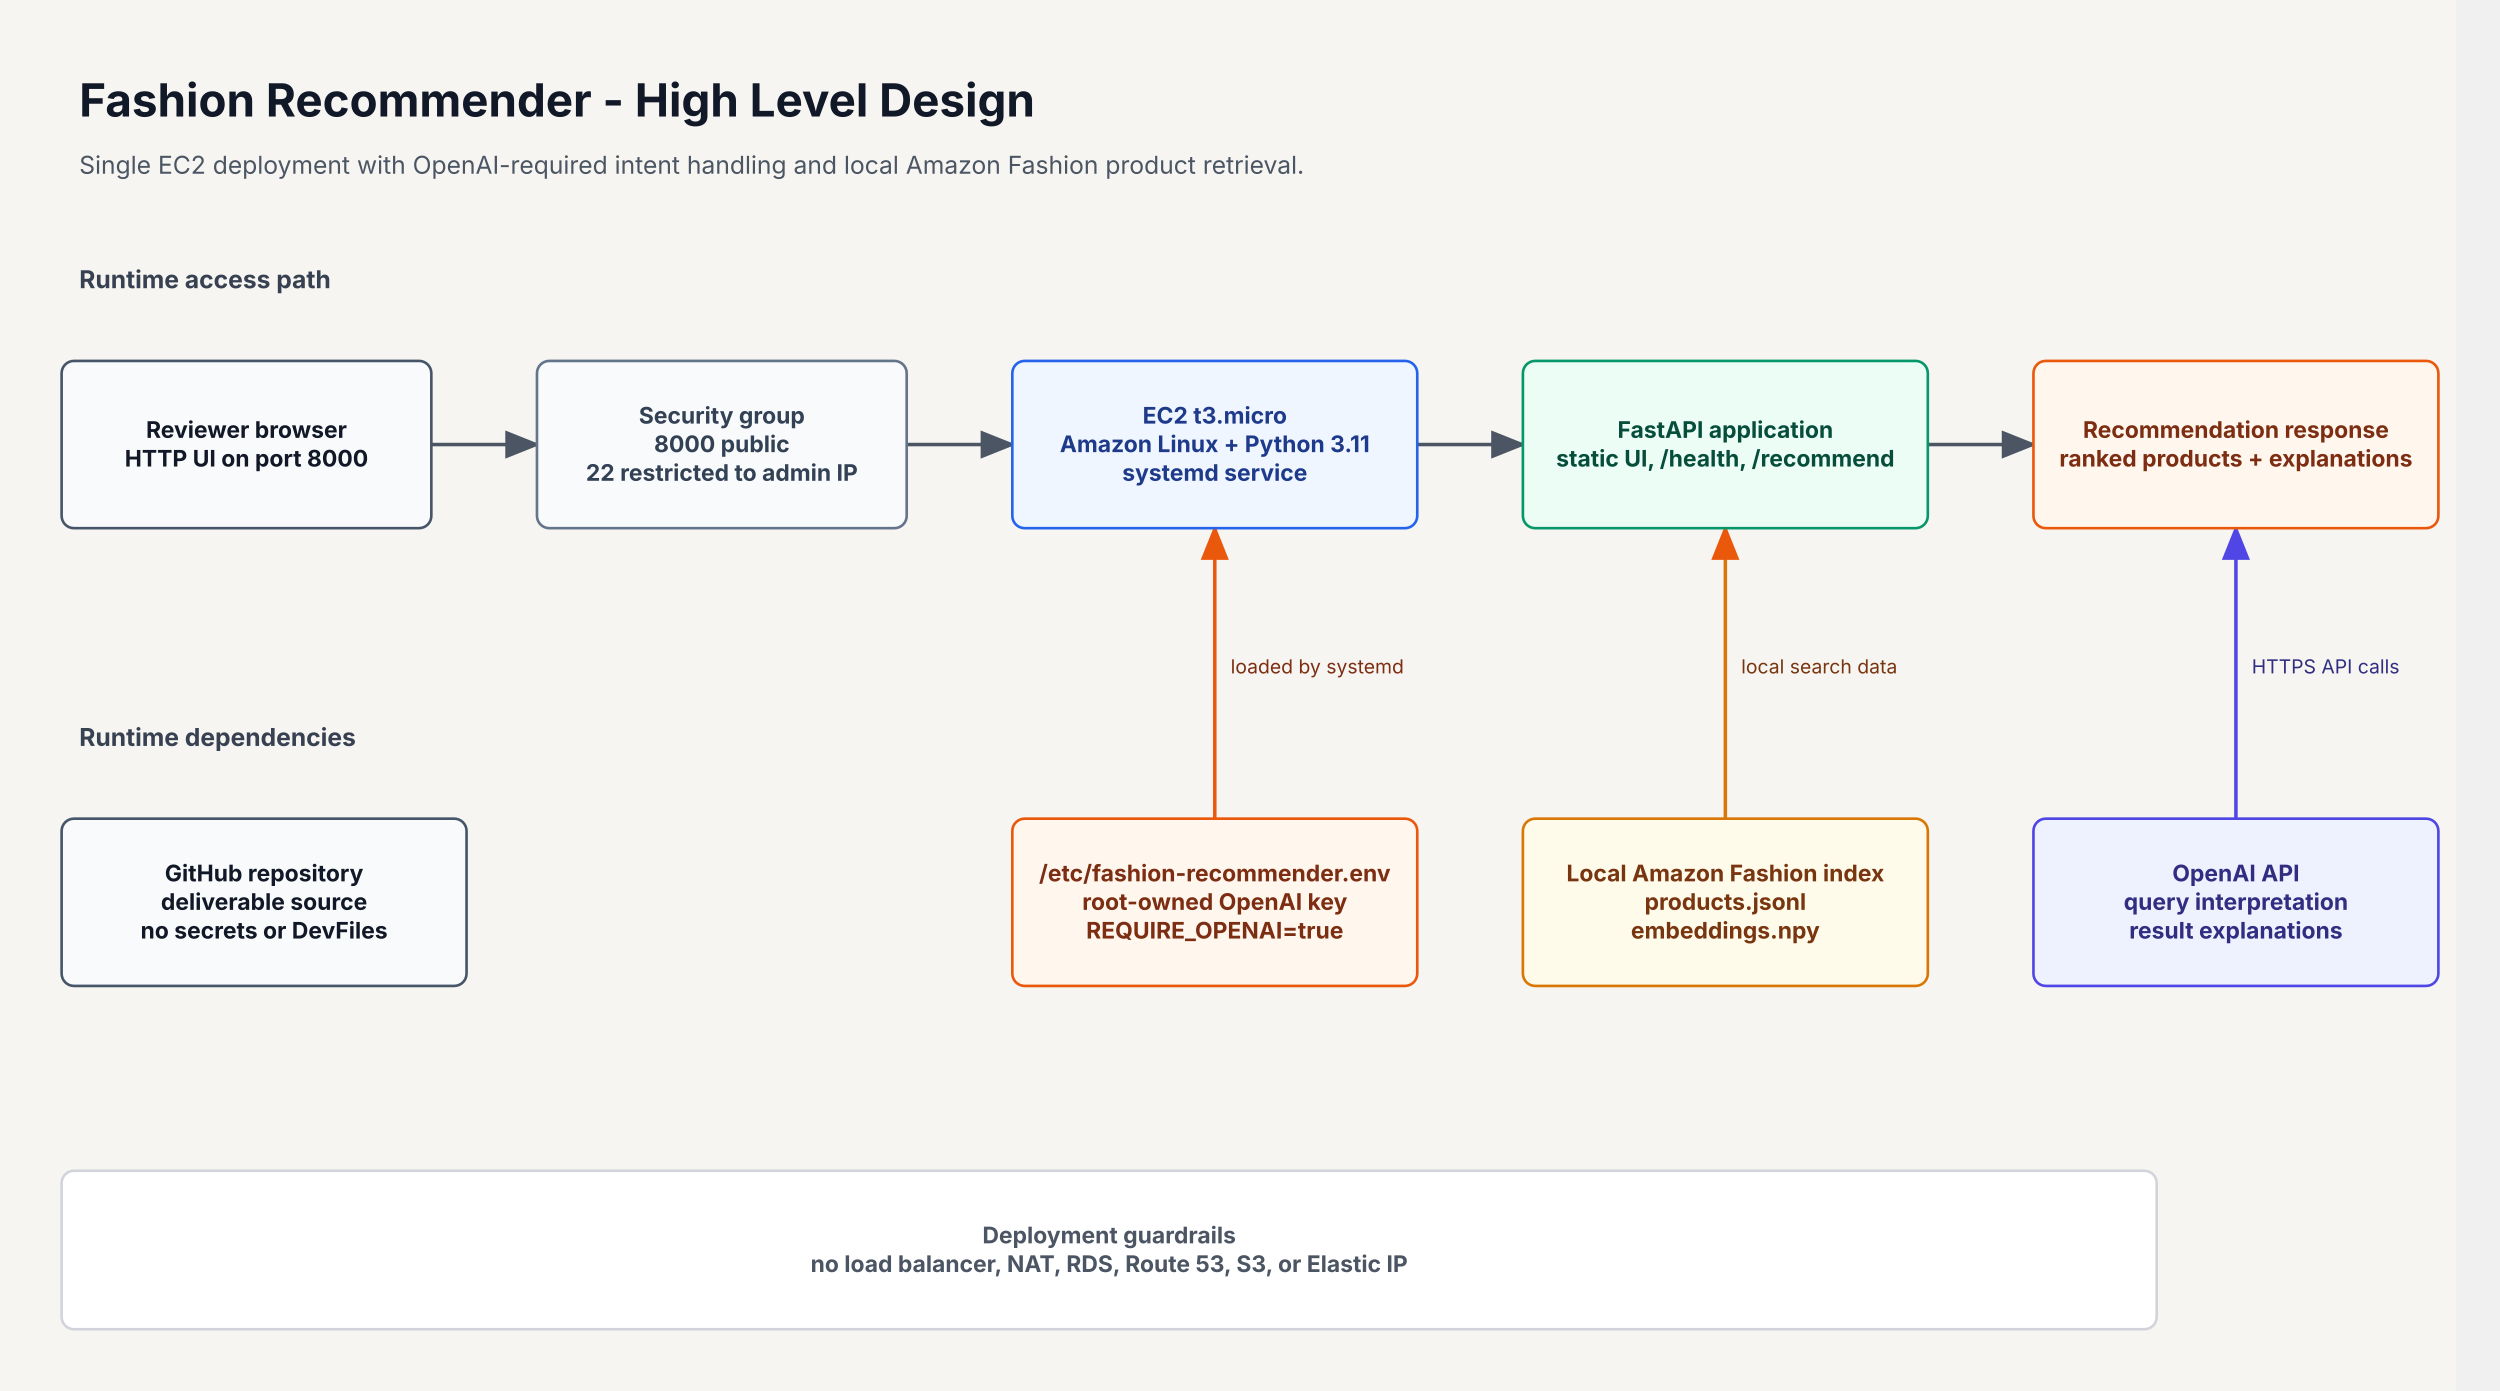
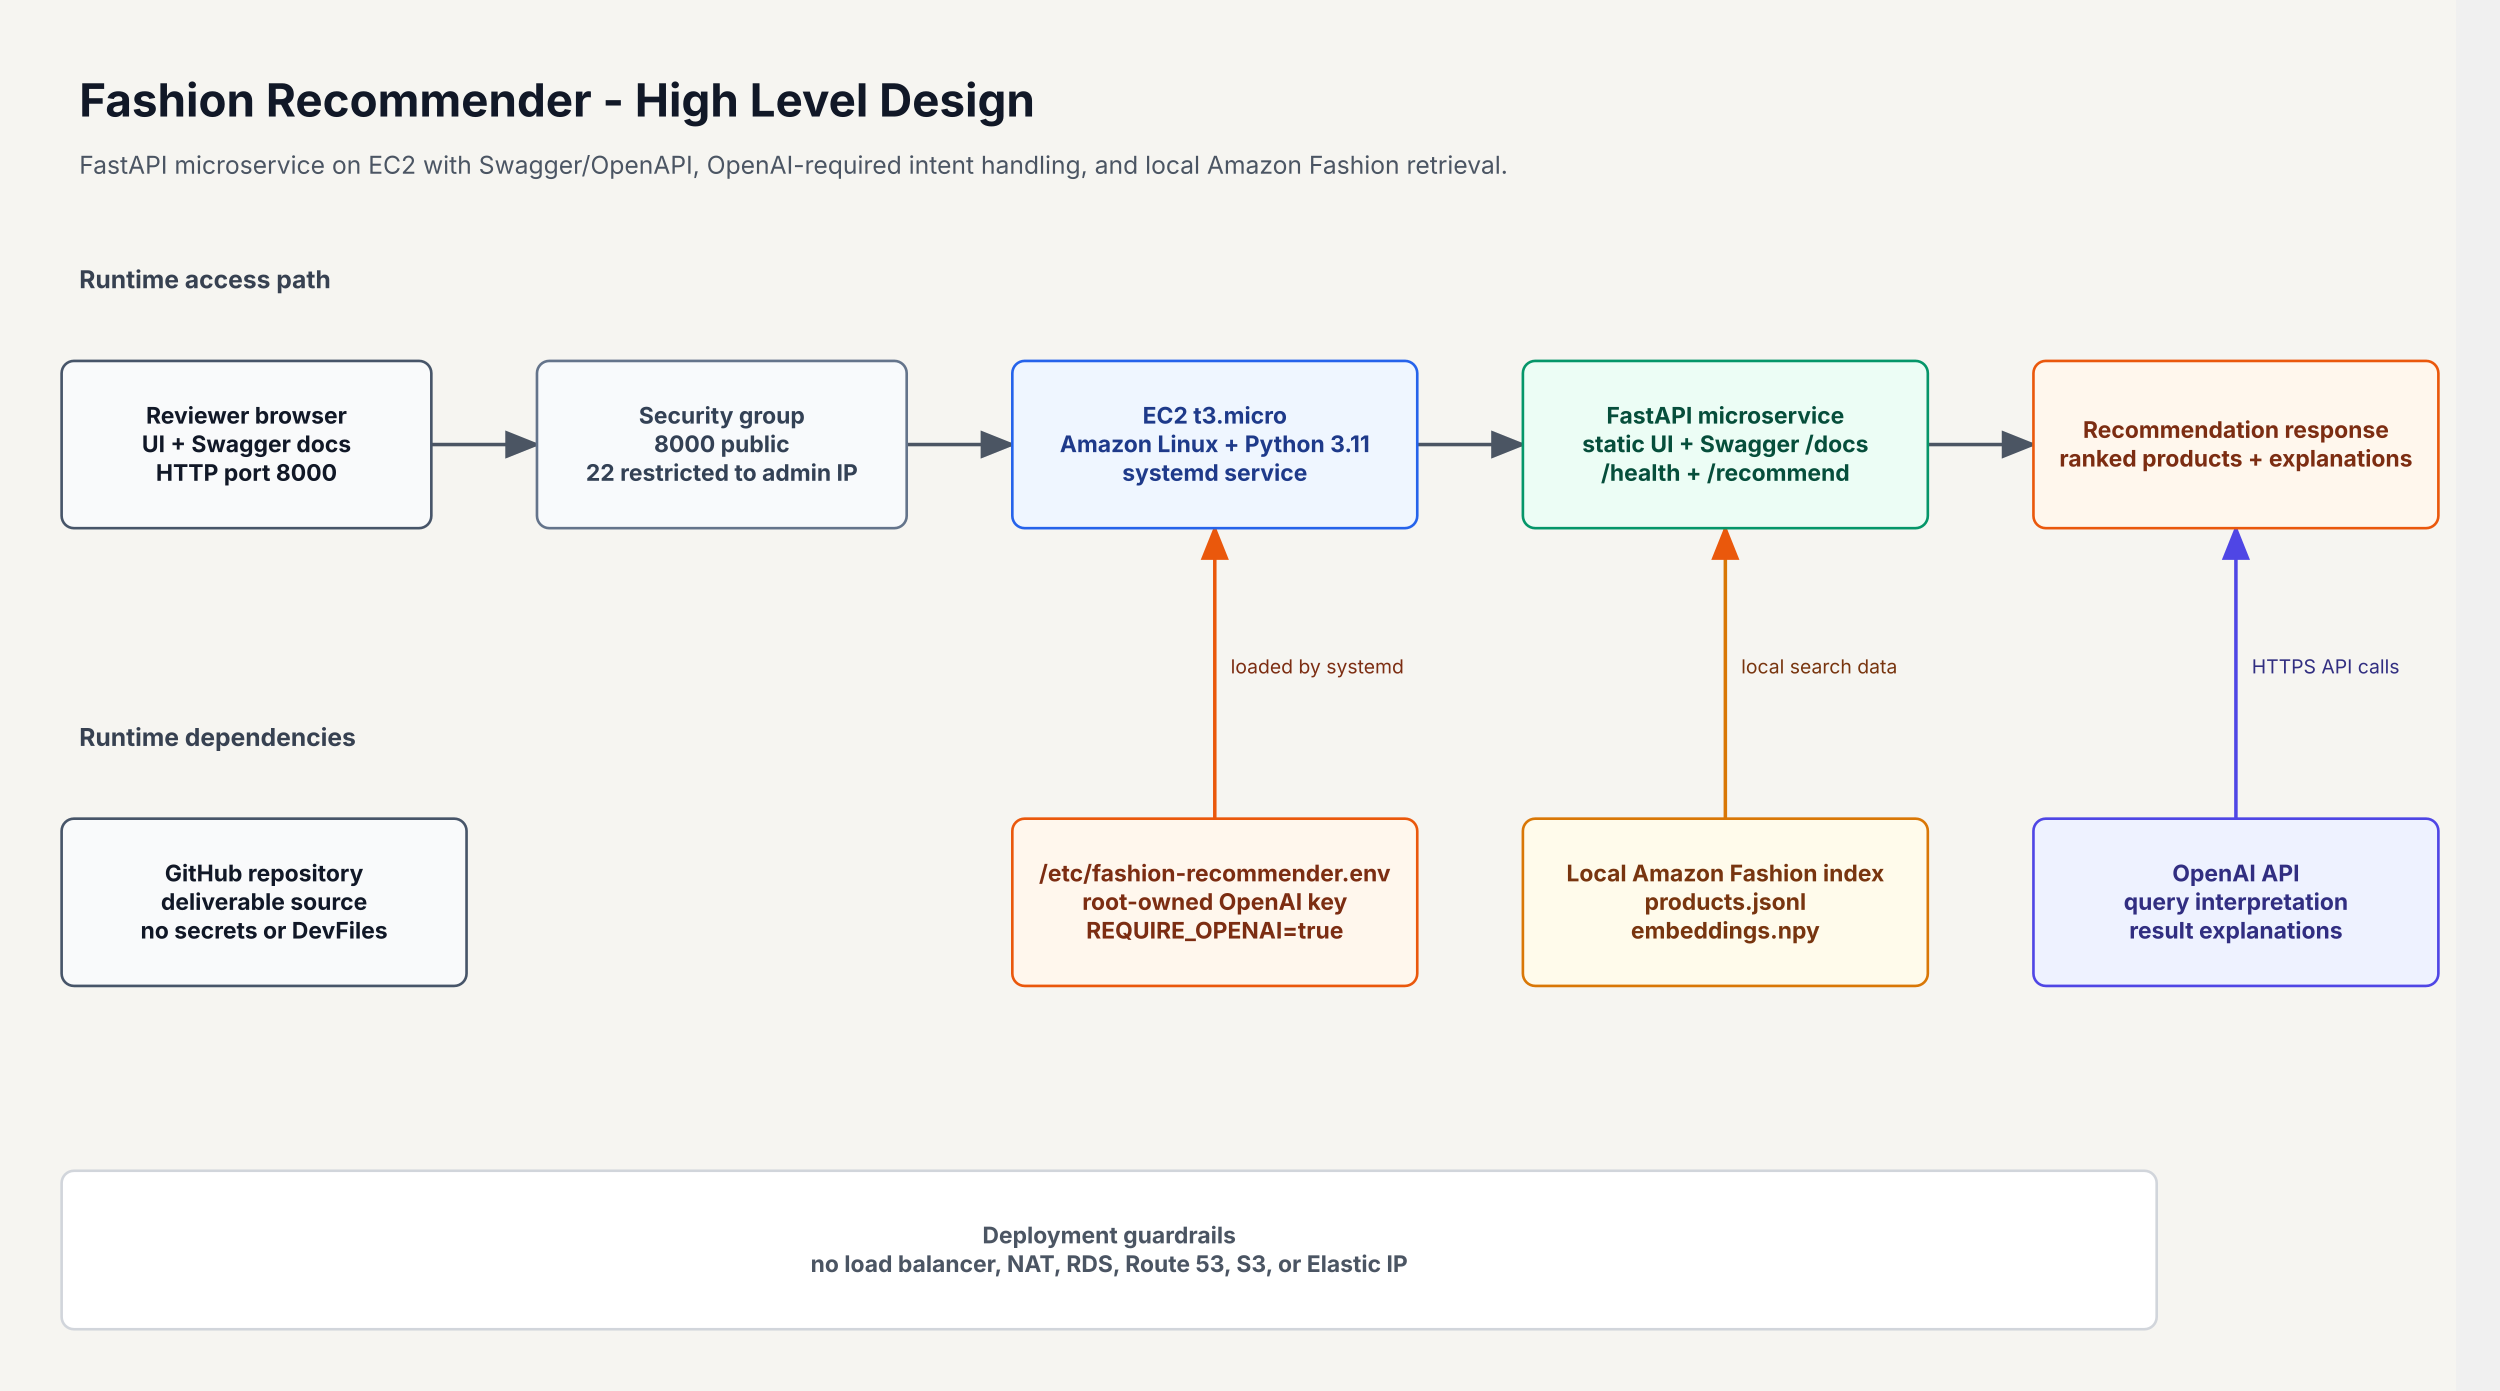
<svg xmlns="http://www.w3.org/2000/svg" width="1420" height="790" viewBox="25 0 1420 790" role="img" aria-label="hld diagram">
  <defs>
    <marker id="arrow" markerWidth="10" markerHeight="8" refX="9" refY="4" orient="auto" markerUnits="strokeWidth">
      <path d="M 0 0 L 10 4 L 0 8 z" fill="#4b5563" />
    </marker>
    <marker id="arrowBlue" markerWidth="10" markerHeight="8" refX="9" refY="4" orient="auto" markerUnits="strokeWidth">
      <path d="M 0 0 L 10 4 L 0 8 z" fill="#4f46e5" />
    </marker>
    <marker id="arrowOrange" markerWidth="10" markerHeight="8" refX="9" refY="4" orient="auto" markerUnits="strokeWidth">
      <path d="M 0 0 L 10 4 L 0 8 z" fill="#ea580c" />
    </marker>
  </defs>
  <rect x="0" y="0" width="100%" height="100%" fill="#f6f5f1" />
  <line x1="270.0" y1="252.5" x2="330.0" y2="252.5" stroke="#4b5563" stroke-width="2" marker-end="url(#arrow)" />
  <line x1="540.0" y1="252.5" x2="600.0" y2="252.5" stroke="#4b5563" stroke-width="2" marker-end="url(#arrow)" />
  <line x1="830.0" y1="252.5" x2="890.0" y2="252.5" stroke="#4b5563" stroke-width="2" marker-end="url(#arrow)" />
  <line x1="1120.0" y1="252.5" x2="1180.0" y2="252.5" stroke="#4b5563" stroke-width="2" marker-end="url(#arrow)" />
  <line x1="715.0" y1="465.0" x2="715.0" y2="300.0" stroke="#ea580c" stroke-width="2" marker-end="url(#arrowOrange)" />
  <text x="724.0" y="382.5" text-anchor="start" font-family="Inter, Segoe UI, Arial, sans-serif" font-size="11" fill="#7c2d12">loaded by systemd</text>
  <line x1="1005.0" y1="465.0" x2="1005.0" y2="300.0" stroke="#d97706" stroke-width="2" marker-end="url(#arrowOrange)" />
  <text x="1014.0" y="382.5" text-anchor="start" font-family="Inter, Segoe UI, Arial, sans-serif" font-size="11" fill="#78350f">local search data</text>
  <line x1="1295.0" y1="465.0" x2="1295.0" y2="300.0" stroke="#4f46e5" stroke-width="2" marker-end="url(#arrowBlue)" />
  <text x="1304.0" y="382.5" text-anchor="start" font-family="Inter, Segoe UI, Arial, sans-serif" font-size="11" fill="#312e81">HTTPS API calls</text>
  <text x="70.0" y="66.2" text-anchor="start" font-family="Inter, Segoe UI, Arial, sans-serif" font-size="26" font-weight="700" fill="#111827">Fashion Recommender - High Level Design</text>
-   <text x="70.0" y="98.7" text-anchor="start" font-family="Inter, Segoe UI, Arial, sans-serif" font-size="14" font-weight="400" fill="#4b5563">Single EC2 deployment with OpenAI-required intent handling and local Amazon Fashion product retrieval.</text>
+   <text x="70.0" y="98.7" text-anchor="start" font-family="Inter, Segoe UI, Arial, sans-serif" font-size="14" font-weight="400" fill="#4b5563">FastAPI microservice on EC2 with Swagger/OpenAPI, OpenAI-required intent handling, and local Amazon Fashion retrieval.</text>
  <text x="70.0" y="163.7" text-anchor="start" font-family="Inter, Segoe UI, Arial, sans-serif" font-size="14" font-weight="700" fill="#374151">Runtime access path</text>
  <rect x="60.0" y="205.0" width="210.0" height="95.0" rx="7" ry="7" fill="#f9fafb" stroke="#475569" stroke-width="1.5" />
-   <text x="165.0" y="248.7" text-anchor="middle" font-family="Inter, Segoe UI, Arial, sans-serif" font-size="13" font-weight="700" fill="#111827">Reviewer browser</text>
-   <text x="165.0" y="265.0" text-anchor="middle" font-family="Inter, Segoe UI, Arial, sans-serif" font-size="13" font-weight="700" fill="#111827">HTTP UI on port 8000</text>
+   <text x="165.0" y="240.6" text-anchor="middle" font-family="Inter, Segoe UI, Arial, sans-serif" font-size="13" font-weight="700" fill="#111827">Reviewer browser</text>
+   <text x="165.0" y="256.8" text-anchor="middle" font-family="Inter, Segoe UI, Arial, sans-serif" font-size="13" font-weight="700" fill="#111827">UI + Swagger docs</text>
+   <text x="165.0" y="273.1" text-anchor="middle" font-family="Inter, Segoe UI, Arial, sans-serif" font-size="13" font-weight="700" fill="#111827">HTTP port 8000</text>
  <rect x="330.0" y="205.0" width="210.0" height="95.0" rx="7" ry="7" fill="#f8fafc" stroke="#64748b" stroke-width="1.5" />
  <text x="435.0" y="240.6" text-anchor="middle" font-family="Inter, Segoe UI, Arial, sans-serif" font-size="13" font-weight="700" fill="#334155">Security group</text>
  <text x="435.0" y="256.8" text-anchor="middle" font-family="Inter, Segoe UI, Arial, sans-serif" font-size="13" font-weight="700" fill="#334155">8000 public</text>
  <text x="435.0" y="273.1" text-anchor="middle" font-family="Inter, Segoe UI, Arial, sans-serif" font-size="13" font-weight="700" fill="#334155">22 restricted to admin IP</text>
  <rect x="600.0" y="205.0" width="230.0" height="95.0" rx="7" ry="7" fill="#eff6ff" stroke="#2563eb" stroke-width="1.5" />
  <text x="715.0" y="240.6" text-anchor="middle" font-family="Inter, Segoe UI, Arial, sans-serif" font-size="13" font-weight="700" fill="#1e3a8a">EC2 t3.micro</text>
  <text x="715.0" y="256.8" text-anchor="middle" font-family="Inter, Segoe UI, Arial, sans-serif" font-size="13" font-weight="700" fill="#1e3a8a">Amazon Linux + Python 3.11</text>
  <text x="715.0" y="273.1" text-anchor="middle" font-family="Inter, Segoe UI, Arial, sans-serif" font-size="13" font-weight="700" fill="#1e3a8a">systemd service</text>
  <rect x="890.0" y="205.0" width="230.0" height="95.0" rx="7" ry="7" fill="#ecfdf5" stroke="#059669" stroke-width="1.5" />
-   <text x="1005.0" y="248.7" text-anchor="middle" font-family="Inter, Segoe UI, Arial, sans-serif" font-size="13" font-weight="700" fill="#064e3b">FastAPI application</text>
-   <text x="1005.0" y="265.0" text-anchor="middle" font-family="Inter, Segoe UI, Arial, sans-serif" font-size="13" font-weight="700" fill="#064e3b">static UI, /health, /recommend</text>
+   <text x="1005.0" y="240.6" text-anchor="middle" font-family="Inter, Segoe UI, Arial, sans-serif" font-size="13" font-weight="700" fill="#064e3b">FastAPI microservice</text>
+   <text x="1005.0" y="256.8" text-anchor="middle" font-family="Inter, Segoe UI, Arial, sans-serif" font-size="13" font-weight="700" fill="#064e3b">static UI + Swagger /docs</text>
+   <text x="1005.0" y="273.1" text-anchor="middle" font-family="Inter, Segoe UI, Arial, sans-serif" font-size="13" font-weight="700" fill="#064e3b">/health + /recommend</text>
  <rect x="1180.0" y="205.0" width="230.0" height="95.0" rx="7" ry="7" fill="#fff7ed" stroke="#ea580c" stroke-width="1.5" />
  <text x="1295.0" y="248.7" text-anchor="middle" font-family="Inter, Segoe UI, Arial, sans-serif" font-size="13" font-weight="700" fill="#7c2d12">Recommendation response</text>
  <text x="1295.0" y="265.0" text-anchor="middle" font-family="Inter, Segoe UI, Arial, sans-serif" font-size="13" font-weight="700" fill="#7c2d12">ranked products + explanations</text>
  <text x="70.0" y="423.7" text-anchor="start" font-family="Inter, Segoe UI, Arial, sans-serif" font-size="14" font-weight="700" fill="#374151">Runtime dependencies</text>
  <rect x="60.0" y="465.0" width="230.0" height="95.0" rx="7" ry="7" fill="#f9fafb" stroke="#475569" stroke-width="1.5" />
  <text x="175.0" y="500.6" text-anchor="middle" font-family="Inter, Segoe UI, Arial, sans-serif" font-size="13" font-weight="700" fill="#111827">GitHub repository</text>
  <text x="175.0" y="516.8" text-anchor="middle" font-family="Inter, Segoe UI, Arial, sans-serif" font-size="13" font-weight="700" fill="#111827">deliverable source</text>
  <text x="175.0" y="533.1" text-anchor="middle" font-family="Inter, Segoe UI, Arial, sans-serif" font-size="13" font-weight="700" fill="#111827">no secrets or DevFiles</text>
  <rect x="600.0" y="465.0" width="230.0" height="95.0" rx="7" ry="7" fill="#fff7ed" stroke="#ea580c" stroke-width="1.5" />
  <text x="715.0" y="500.6" text-anchor="middle" font-family="Inter, Segoe UI, Arial, sans-serif" font-size="13" font-weight="700" fill="#7c2d12">/etc/fashion-recommender.env</text>
  <text x="715.0" y="516.8" text-anchor="middle" font-family="Inter, Segoe UI, Arial, sans-serif" font-size="13" font-weight="700" fill="#7c2d12">root-owned OpenAI key</text>
  <text x="715.0" y="533.1" text-anchor="middle" font-family="Inter, Segoe UI, Arial, sans-serif" font-size="13" font-weight="700" fill="#7c2d12">REQUIRE_OPENAI=true</text>
  <rect x="890.0" y="465.0" width="230.0" height="95.0" rx="7" ry="7" fill="#fffbeb" stroke="#d97706" stroke-width="1.5" />
  <text x="1005.0" y="500.6" text-anchor="middle" font-family="Inter, Segoe UI, Arial, sans-serif" font-size="13" font-weight="700" fill="#78350f">Local Amazon Fashion index</text>
  <text x="1005.0" y="516.8" text-anchor="middle" font-family="Inter, Segoe UI, Arial, sans-serif" font-size="13" font-weight="700" fill="#78350f">products.jsonl</text>
  <text x="1005.0" y="533.1" text-anchor="middle" font-family="Inter, Segoe UI, Arial, sans-serif" font-size="13" font-weight="700" fill="#78350f">embeddings.npy</text>
  <rect x="1180.0" y="465.0" width="230.0" height="95.0" rx="7" ry="7" fill="#eef2ff" stroke="#4f46e5" stroke-width="1.5" />
  <text x="1295.0" y="500.6" text-anchor="middle" font-family="Inter, Segoe UI, Arial, sans-serif" font-size="13" font-weight="700" fill="#312e81">OpenAI API</text>
  <text x="1295.0" y="516.8" text-anchor="middle" font-family="Inter, Segoe UI, Arial, sans-serif" font-size="13" font-weight="700" fill="#312e81">query interpretation</text>
  <text x="1295.0" y="533.1" text-anchor="middle" font-family="Inter, Segoe UI, Arial, sans-serif" font-size="13" font-weight="700" fill="#312e81">result explanations</text>
  <rect x="60.0" y="665.0" width="1190.0" height="90.0" rx="7" ry="7" fill="#ffffff" stroke="#d1d5db" stroke-width="1.5" />
  <text x="655.0" y="706.2" text-anchor="middle" font-family="Inter, Segoe UI, Arial, sans-serif" font-size="13" font-weight="700" fill="#4b5563">Deployment guardrails</text>
  <text x="655.0" y="722.5" text-anchor="middle" font-family="Inter, Segoe UI, Arial, sans-serif" font-size="13" font-weight="700" fill="#4b5563">no load balancer, NAT, RDS, Route 53, S3, or Elastic IP</text>
</svg>
